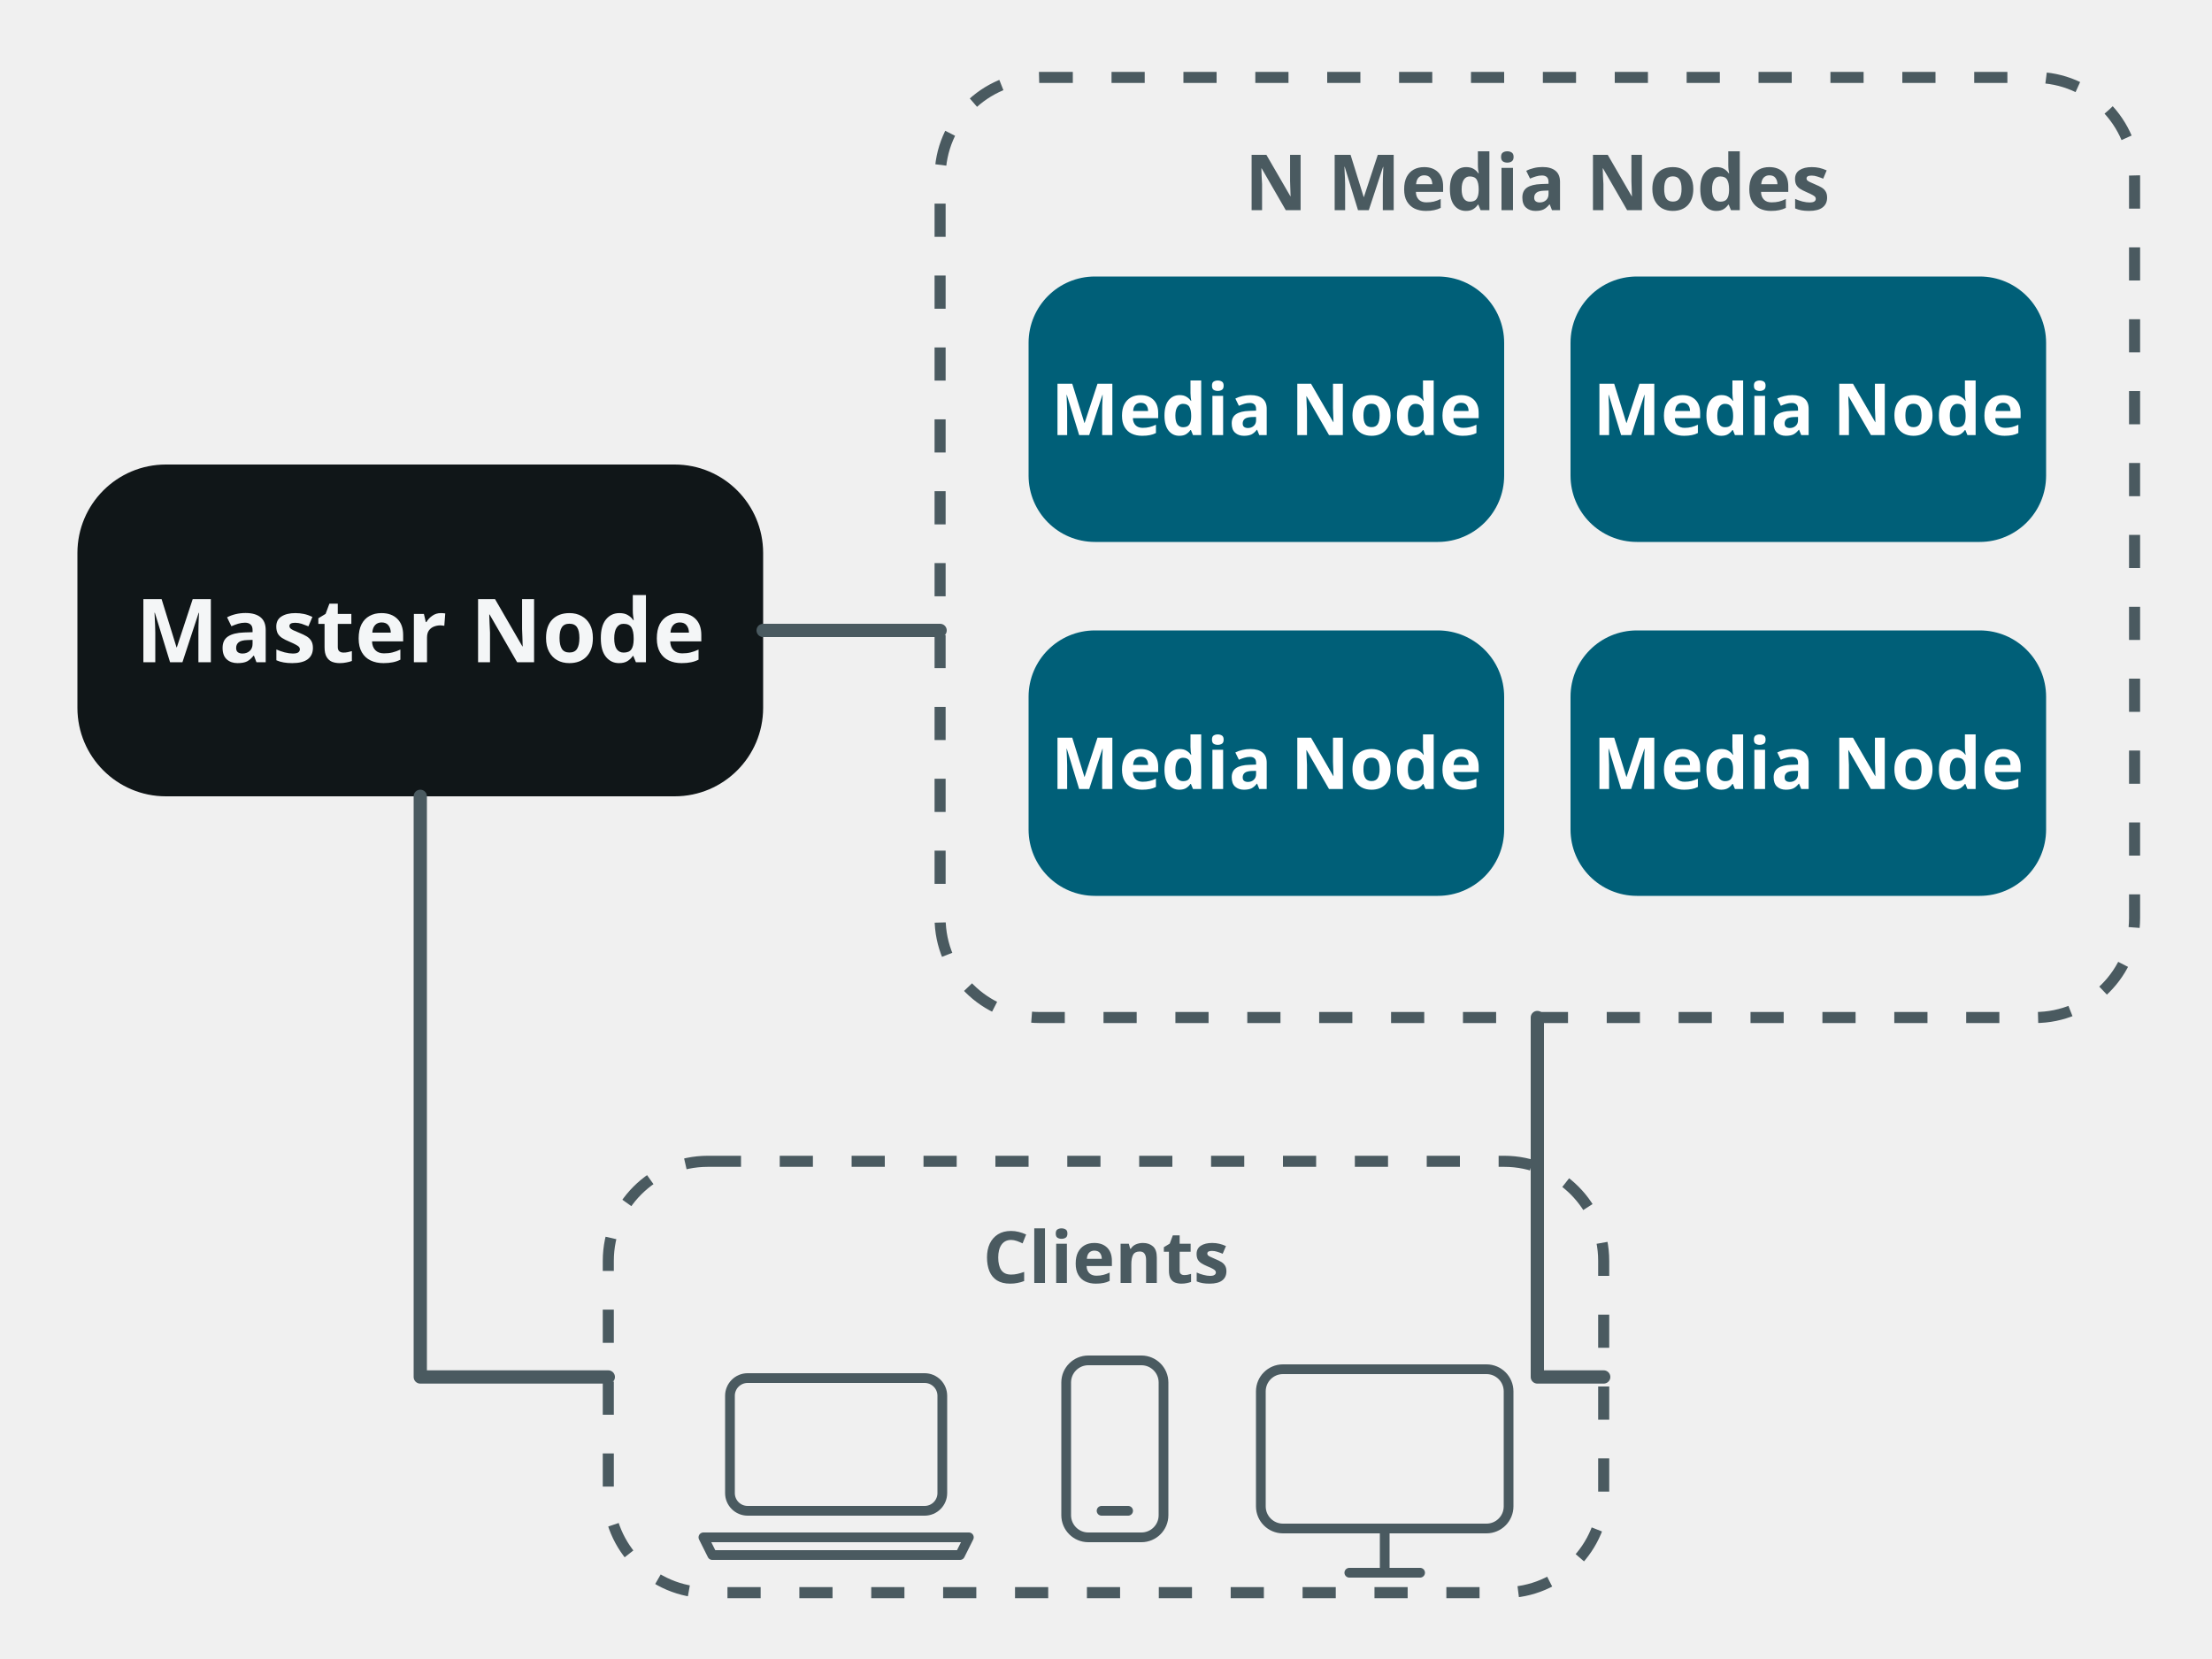
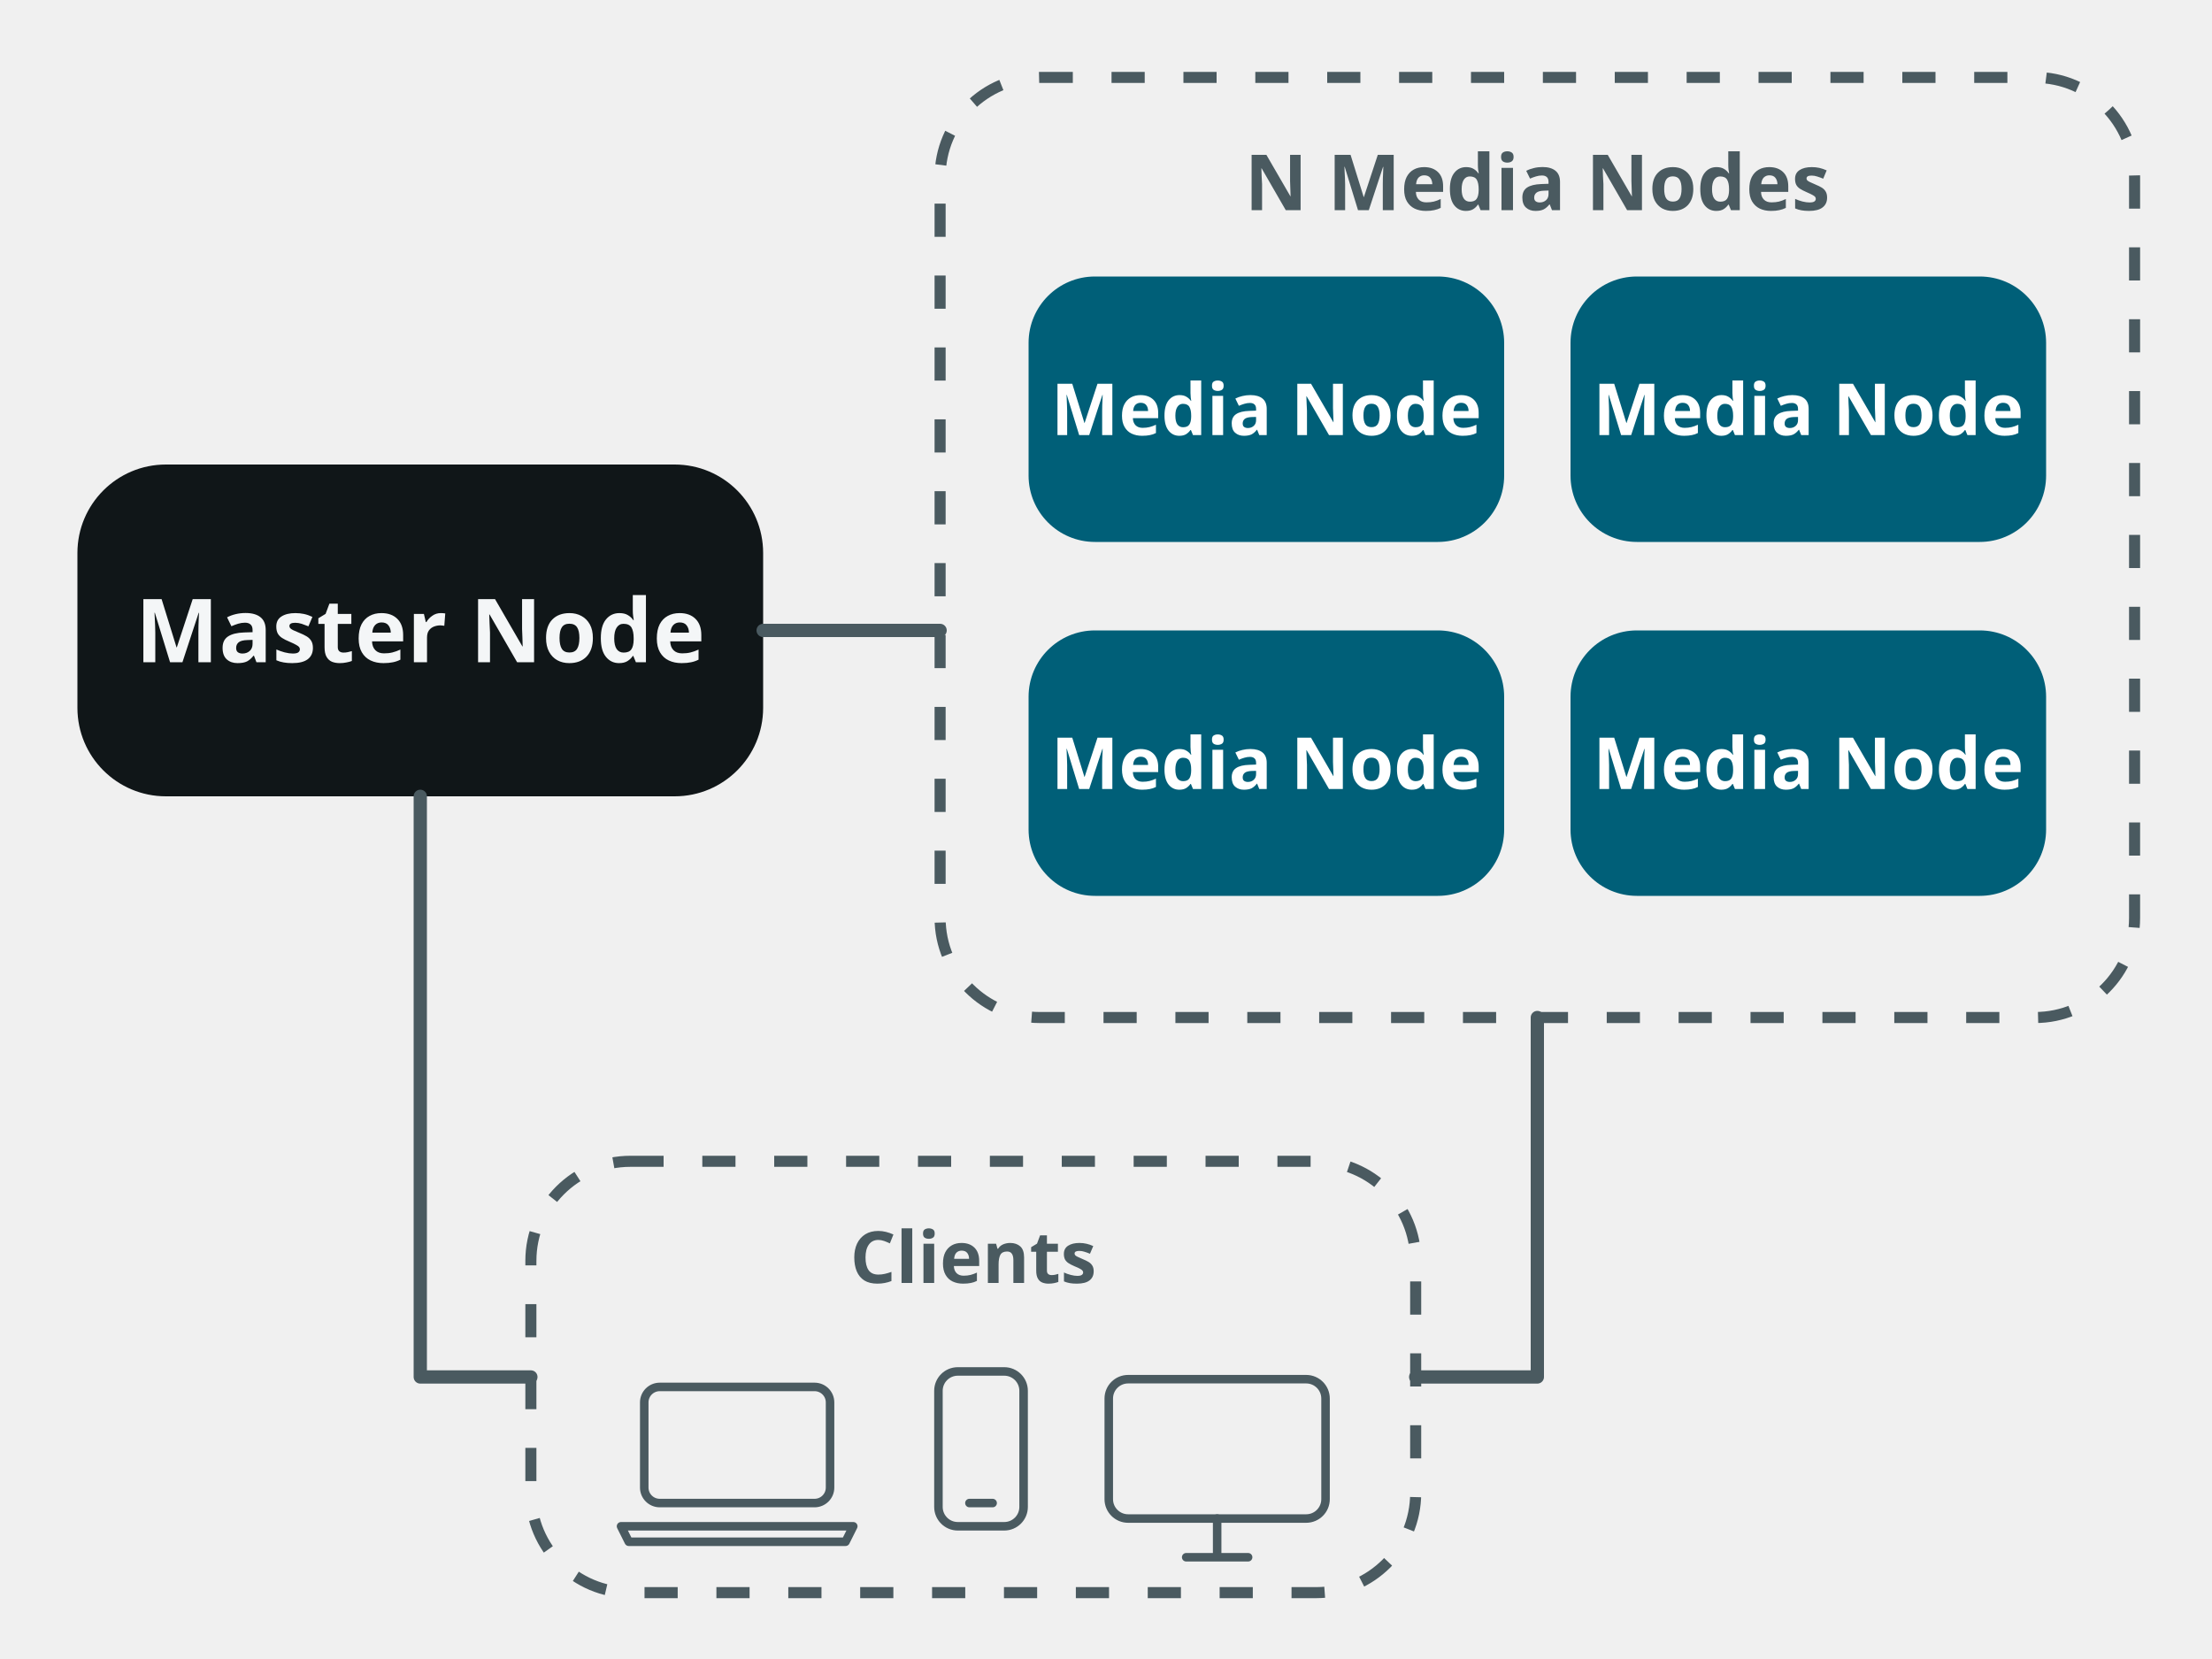
<svg xmlns="http://www.w3.org/2000/svg" viewBox="0 0 400 300" width="400" height="300" role="img" aria-label="OpenVidu Elastic: a single Master Node with the support services and a cluster of N Media Nodes that scales with the rooms">
  <rect x="14" y="84" width="124" height="60" rx="16" fill="#101618" />
  <text x="76.0" y="119.76" font-family="Bricolage Grotesque, Instrument Sans, system-ui, sans-serif" font-size="16" font-weight="700" fill="#f4f6f7" text-anchor="middle">Master Node</text>
  <rect x="170" y="14" width="216" height="170" rx="18" fill="none" stroke="#4a5a60" stroke-width="2" stroke-dasharray="6 7" />
  <text x="278" y="38" font-family="Instrument Sans, system-ui, sans-serif" font-size="14" font-weight="600" fill="#4a5a60" text-anchor="middle">N Media Nodes</text>
  <rect x="186" y="50" width="86" height="48" rx="12" fill="#005f78" />
  <text x="229.0" y="78.68" font-family="Bricolage Grotesque, Instrument Sans, system-ui, sans-serif" font-size="13" font-weight="700" fill="#ffffff" text-anchor="middle">Media Node</text>
  <rect x="284" y="50" width="86" height="48" rx="12" fill="#005f78" />
  <text x="327.0" y="78.68" font-family="Bricolage Grotesque, Instrument Sans, system-ui, sans-serif" font-size="13" font-weight="700" fill="#ffffff" text-anchor="middle">Media Node</text>
  <rect x="186" y="114" width="86" height="48" rx="12" fill="#005f78" />
  <text x="229.0" y="142.68" font-family="Bricolage Grotesque, Instrument Sans, system-ui, sans-serif" font-size="13" font-weight="700" fill="#ffffff" text-anchor="middle">Media Node</text>
  <rect x="284" y="114" width="86" height="48" rx="12" fill="#005f78" />
  <text x="327.0" y="142.68" font-family="Bricolage Grotesque, Instrument Sans, system-ui, sans-serif" font-size="13" font-weight="700" fill="#ffffff" text-anchor="middle">Media Node</text>
  <line x1="138" y1="114" x2="170" y2="114" stroke="#4a5a60" stroke-width="2.4" stroke-linecap="round" />
-   <rect x="110" y="210" width="180" height="78" rx="18" fill="none" stroke="#4a5a60" stroke-width="2" stroke-dasharray="6 7" />
-   <text x="200" y="232" font-family="Instrument Sans, system-ui, sans-serif" font-size="13" font-weight="600" fill="#4a5a60" text-anchor="middle">Clients</text>
-   <path d="M76 144 L76 249 L110 249" fill="none" stroke="#4a5a60" stroke-width="2.4" stroke-linecap="round" stroke-linejoin="round" />
-   <path d="M278 184 L278 249 L290 249" fill="none" stroke="#4a5a60" stroke-width="2.4" stroke-linecap="round" stroke-linejoin="round" />
-   <g transform="translate(127.2 249.2) scale(0.8)" fill="none" stroke="#4a5a60" stroke-width="2.2" stroke-linecap="round" stroke-linejoin="round">
+   <rect x="96" y="210" width="160" height="78" rx="18" fill="none" stroke="#4a5a60" stroke-width="2" stroke-dasharray="6 7" />
+   <text x="176" y="232" font-family="Instrument Sans, system-ui, sans-serif" font-size="13" font-weight="600" fill="#4a5a60" text-anchor="middle">Clients</text>
+   <path d="M76 144 L76 249 L96 249" fill="none" stroke="#4a5a60" stroke-width="2.4" stroke-linecap="round" stroke-linejoin="round" />
+   <path d="M278 184 L278 249 L256 249" fill="none" stroke="#4a5a60" stroke-width="2.4" stroke-linecap="round" stroke-linejoin="round" />
+   <g transform="translate(112.3 250.8) scale(0.7)" fill="none" stroke="#4a5a60" stroke-width="2.2" stroke-linecap="round" stroke-linejoin="round">
    <rect x="6" y="0" width="48" height="30" rx="4" />
    <path d="M0 36 h60 l-2 4 h-56z" />
  </g>
-   <g transform="translate(192.8 246) scale(0.8)" fill="none" stroke="#4a5a60" stroke-width="2.2" stroke-linecap="round" stroke-linejoin="round">
+   <g transform="translate(169.7 248) scale(0.7)" fill="none" stroke="#4a5a60" stroke-width="2.2" stroke-linecap="round" stroke-linejoin="round">
    <rect x="0" y="0" width="22" height="40" rx="5" />
    <path d="M8 34 h6" />
  </g>
-   <g transform="translate(228.0 247.6) scale(0.8)" fill="none" stroke="#4a5a60" stroke-width="2.2" stroke-linecap="round" stroke-linejoin="round">
+   <g transform="translate(200.5 249.4) scale(0.7)" fill="none" stroke="#4a5a60" stroke-width="2.2" stroke-linecap="round" stroke-linejoin="round">
    <rect x="0" y="0" width="56" height="36" rx="5" />
    <path d="M20 46 h16 M28 36 v10" />
  </g>
</svg>
